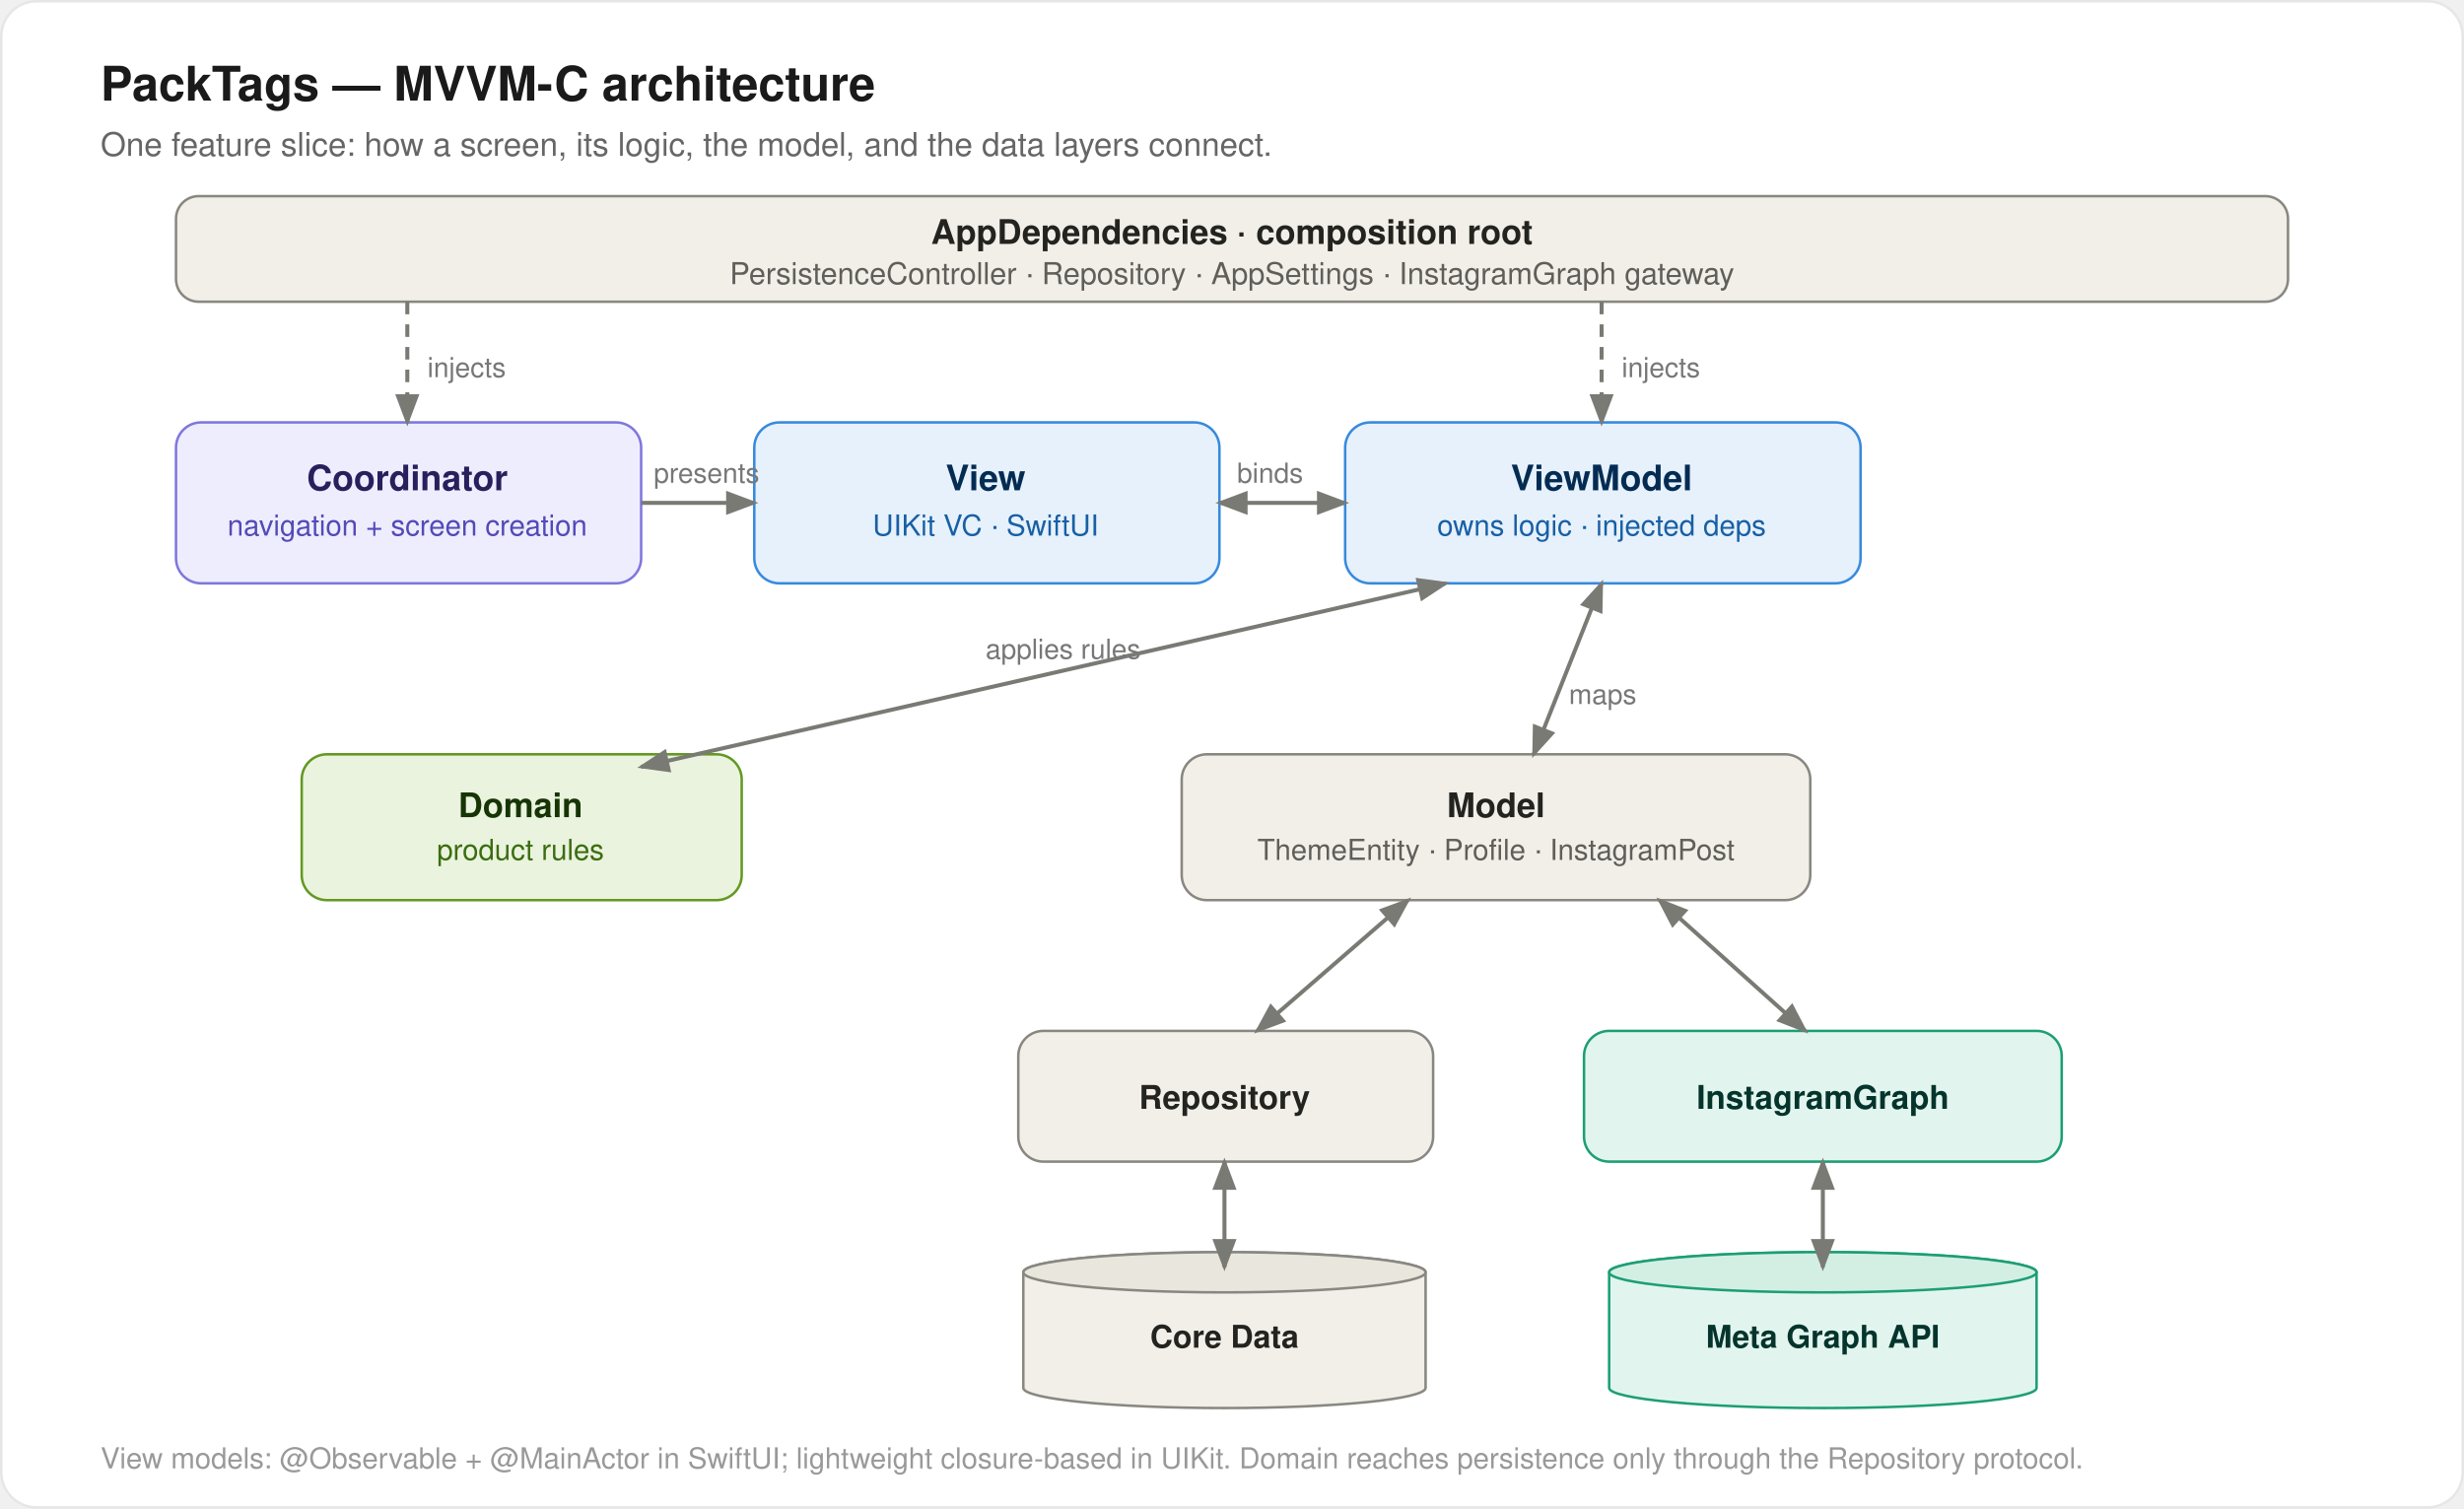
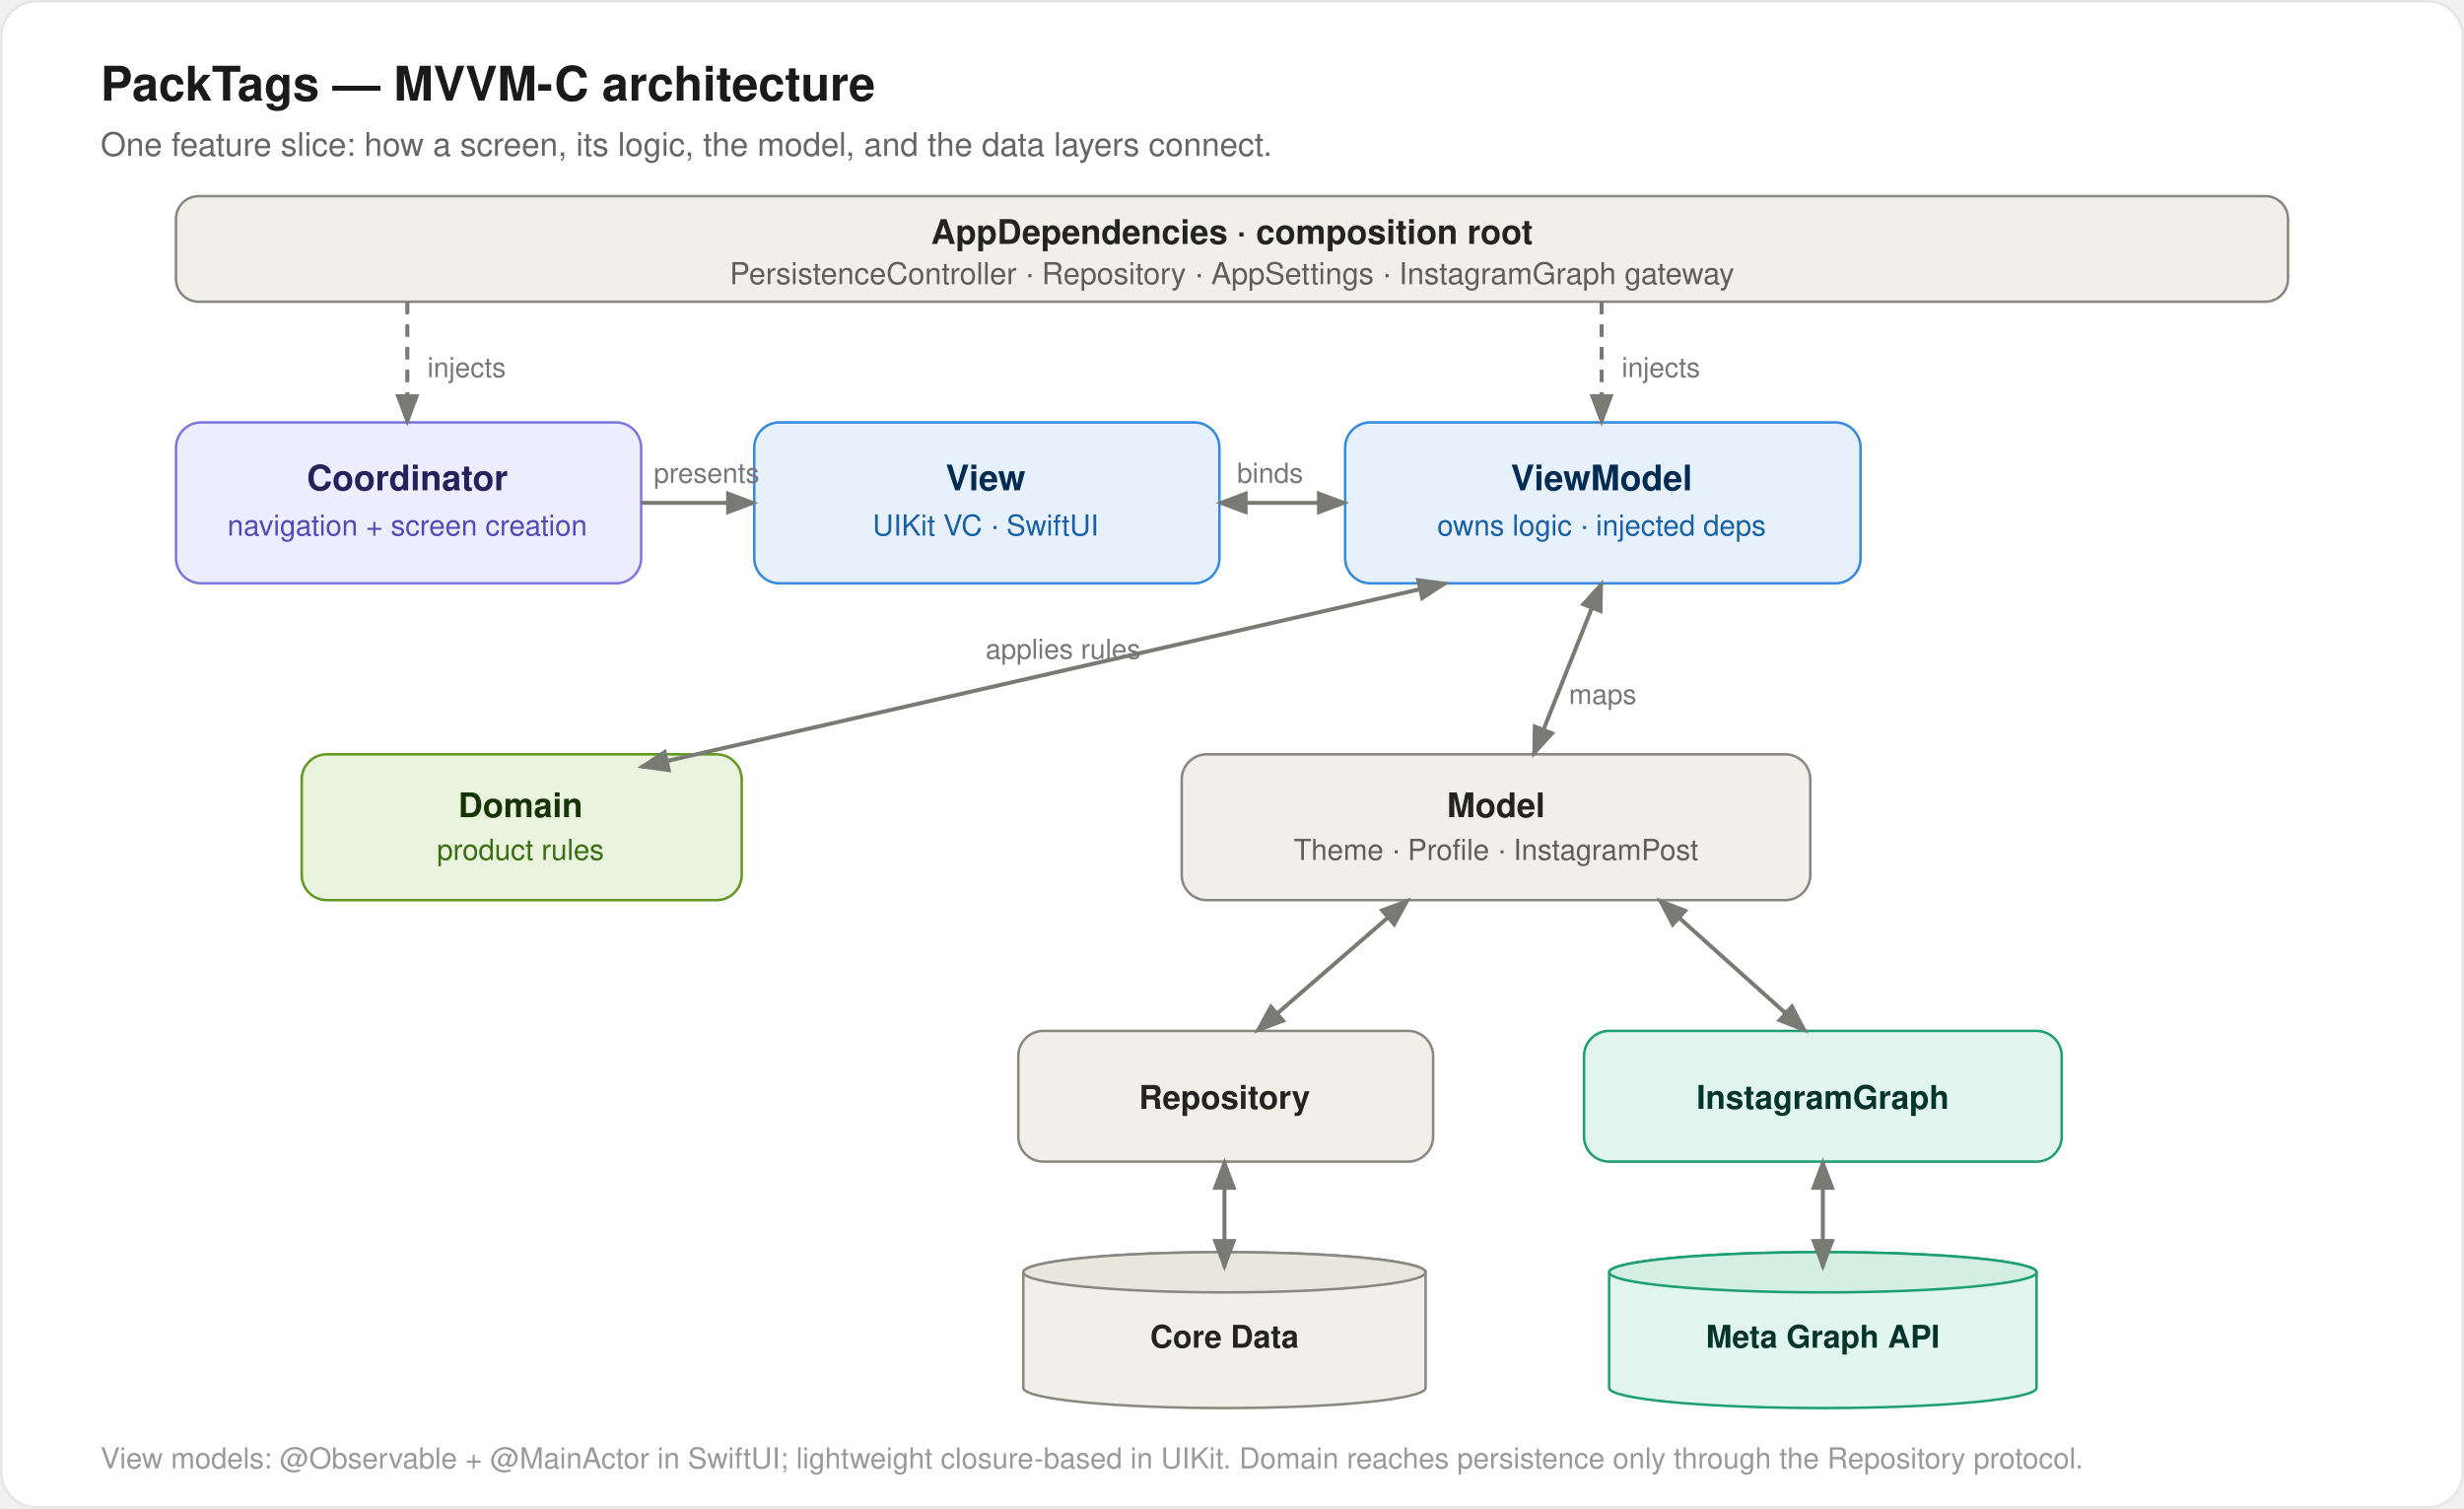
- <svg xmlns="http://www.w3.org/2000/svg" viewBox="0 0 980 600" font-family="-apple-system, Helvetica, Arial, sans-serif">
+ <svg xmlns="http://www.w3.org/2000/svg" viewBox="0 0 980 600" width="100%" font-family="-apple-system, Helvetica, Arial, sans-serif">
  <defs>
    <marker id="ah" markerWidth="9" markerHeight="9" refX="7" refY="3" orient="auto-start-reverse">
      <path d="M0,0 L8,3 L0,6 Z" fill="#7a7a74" />
    </marker>
    <marker id="ae" markerWidth="9" markerHeight="9" refX="7" refY="3" orient="auto">
      <path d="M0,0 L8,3 L0,6 Z" fill="#7a7a74" />
    </marker>
  </defs>
  <rect x="0.5" y="0.5" width="979" height="599" rx="14" fill="#ffffff" stroke="#e6e6e6" />
  <text x="40" y="40" font-size="19" font-weight="600" fill="#1a1a1a">PackTags — MVVM-C architecture</text>
  <text x="40" y="62" font-size="13" fill="#666">One feature slice: how a screen, its logic, the model, and the data layers connect.</text>
  <rect x="70" y="78" width="840" height="42" rx="9" fill="#F1EFE8" stroke="#888780" />
  <text x="490" y="97" text-anchor="middle" font-size="13.5" font-weight="600" fill="#23231f">AppDependencies · composition root</text>
  <text x="490" y="113" text-anchor="middle" font-size="12" fill="#5f5e5a">PersistenceController · Repository · AppSettings · InstagramGraph gateway</text>
  <rect x="70" y="168" width="185" height="64" rx="10" fill="#EEEDFE" stroke="#7F77DD" />
  <text x="162" y="195" text-anchor="middle" font-size="14" font-weight="600" fill="#26215C">Coordinator</text>
  <text x="162" y="213" text-anchor="middle" font-size="11.5" fill="#534AB7">navigation + screen creation</text>
  <rect x="300" y="168" width="185" height="64" rx="10" fill="#E6F1FB" stroke="#378ADD" />
  <text x="392" y="195" text-anchor="middle" font-size="14" font-weight="600" fill="#042C53">View</text>
  <text x="392" y="213" text-anchor="middle" font-size="11.5" fill="#185FA5">UIKit VC · SwiftUI</text>
  <rect x="535" y="168" width="205" height="64" rx="10" fill="#E6F1FB" stroke="#378ADD" />
  <text x="637" y="195" text-anchor="middle" font-size="14" font-weight="600" fill="#042C53">ViewModel</text>
  <text x="637" y="213" text-anchor="middle" font-size="11.5" fill="#185FA5">owns logic · injected deps</text>
  <rect x="120" y="300" width="175" height="58" rx="10" fill="#EAF3DE" stroke="#639922" />
  <text x="207" y="325" text-anchor="middle" font-size="13.5" font-weight="600" fill="#173404">Domain</text>
  <text x="207" y="342" text-anchor="middle" font-size="11.5" fill="#3B6D11">product rules</text>
  <rect x="470" y="300" width="250" height="58" rx="10" fill="#F1EFE8" stroke="#888780" />
  <text x="595" y="325" text-anchor="middle" font-size="13.5" font-weight="600" fill="#23231f">Model</text>
-   <text x="595" y="342" text-anchor="middle" font-size="11.5" fill="#5f5e5a">ThemeEntity · Profile · InstagramPost</text>
+   <text x="595" y="342" text-anchor="middle" font-size="11.5" fill="#5f5e5a">Theme · Profile · InstagramPost</text>
  <rect x="405" y="410" width="165" height="52" rx="10" fill="#F1EFE8" stroke="#888780" />
  <text x="487" y="441" text-anchor="middle" font-size="13" font-weight="600" fill="#23231f">Repository</text>
  <rect x="630" y="410" width="190" height="52" rx="10" fill="#E1F5EE" stroke="#1D9E75" />
  <text x="725" y="441" text-anchor="middle" font-size="13" font-weight="600" fill="#04342C">InstagramGraph</text>
  <g fill="#F1EFE8" stroke="#888780">
    <path d="M407 506 A80 8 0 0 1 567 506 L567 552 A80 8 0 0 1 407 552 Z" />
    <ellipse cx="487" cy="506" rx="80" ry="8" fill="#e8e6dd" />
  </g>
  <text x="487" y="536" text-anchor="middle" font-size="12.5" font-weight="600" fill="#23231f">Core Data</text>
  <g fill="#E1F5EE" stroke="#1D9E75">
    <path d="M640 506 A85 8 0 0 1 810 506 L810 552 A85 8 0 0 1 640 552 Z" />
    <ellipse cx="725" cy="506" rx="85" ry="8" fill="#d3efe4" />
  </g>
  <text x="725" y="536" text-anchor="middle" font-size="12.5" font-weight="600" fill="#04342C">Meta Graph API</text>
  <g stroke="#7a7a74" stroke-width="1.6" fill="none">
    <path d="M162 120 L162 168" stroke-dasharray="5 4" marker-end="url(#ae)" />
    <path d="M637 120 L637 168" stroke-dasharray="5 4" marker-end="url(#ae)" />
    <path d="M255 200 L300 200" marker-end="url(#ae)" />
  </g>
  <g stroke="#7a7a74" stroke-width="1.6" fill="none">
    <path d="M485 200 L535 200" marker-start="url(#ah)" marker-end="url(#ah)" />
    <path d="M575 232 L255 305" marker-start="url(#ah)" marker-end="url(#ah)" />
    <path d="M637 232 L610 300" marker-start="url(#ah)" marker-end="url(#ah)" />
    <path d="M560 358 L500 410" marker-start="url(#ah)" marker-end="url(#ah)" />
    <path d="M660 358 L718 410" marker-start="url(#ah)" marker-end="url(#ah)" />
    <path d="M487 462 L487 504" marker-start="url(#ah)" marker-end="url(#ah)" />
    <path d="M725 462 L725 504" marker-start="url(#ah)" marker-end="url(#ah)" />
  </g>
  <g font-size="11" fill="#777">
    <text x="170" y="150">injects</text>
    <text x="645" y="150">injects</text>
    <text x="260" y="192">presents</text>
    <text x="492" y="192">binds</text>
    <text x="392" y="262">applies rules</text>
    <text x="624" y="280">maps</text>
  </g>
  <text x="40" y="584" font-size="11.5" fill="#999">View models: @Observable + @MainActor in SwiftUI; lightweight closure-based in UIKit. Domain reaches persistence only through the Repository protocol.</text>
</svg>
